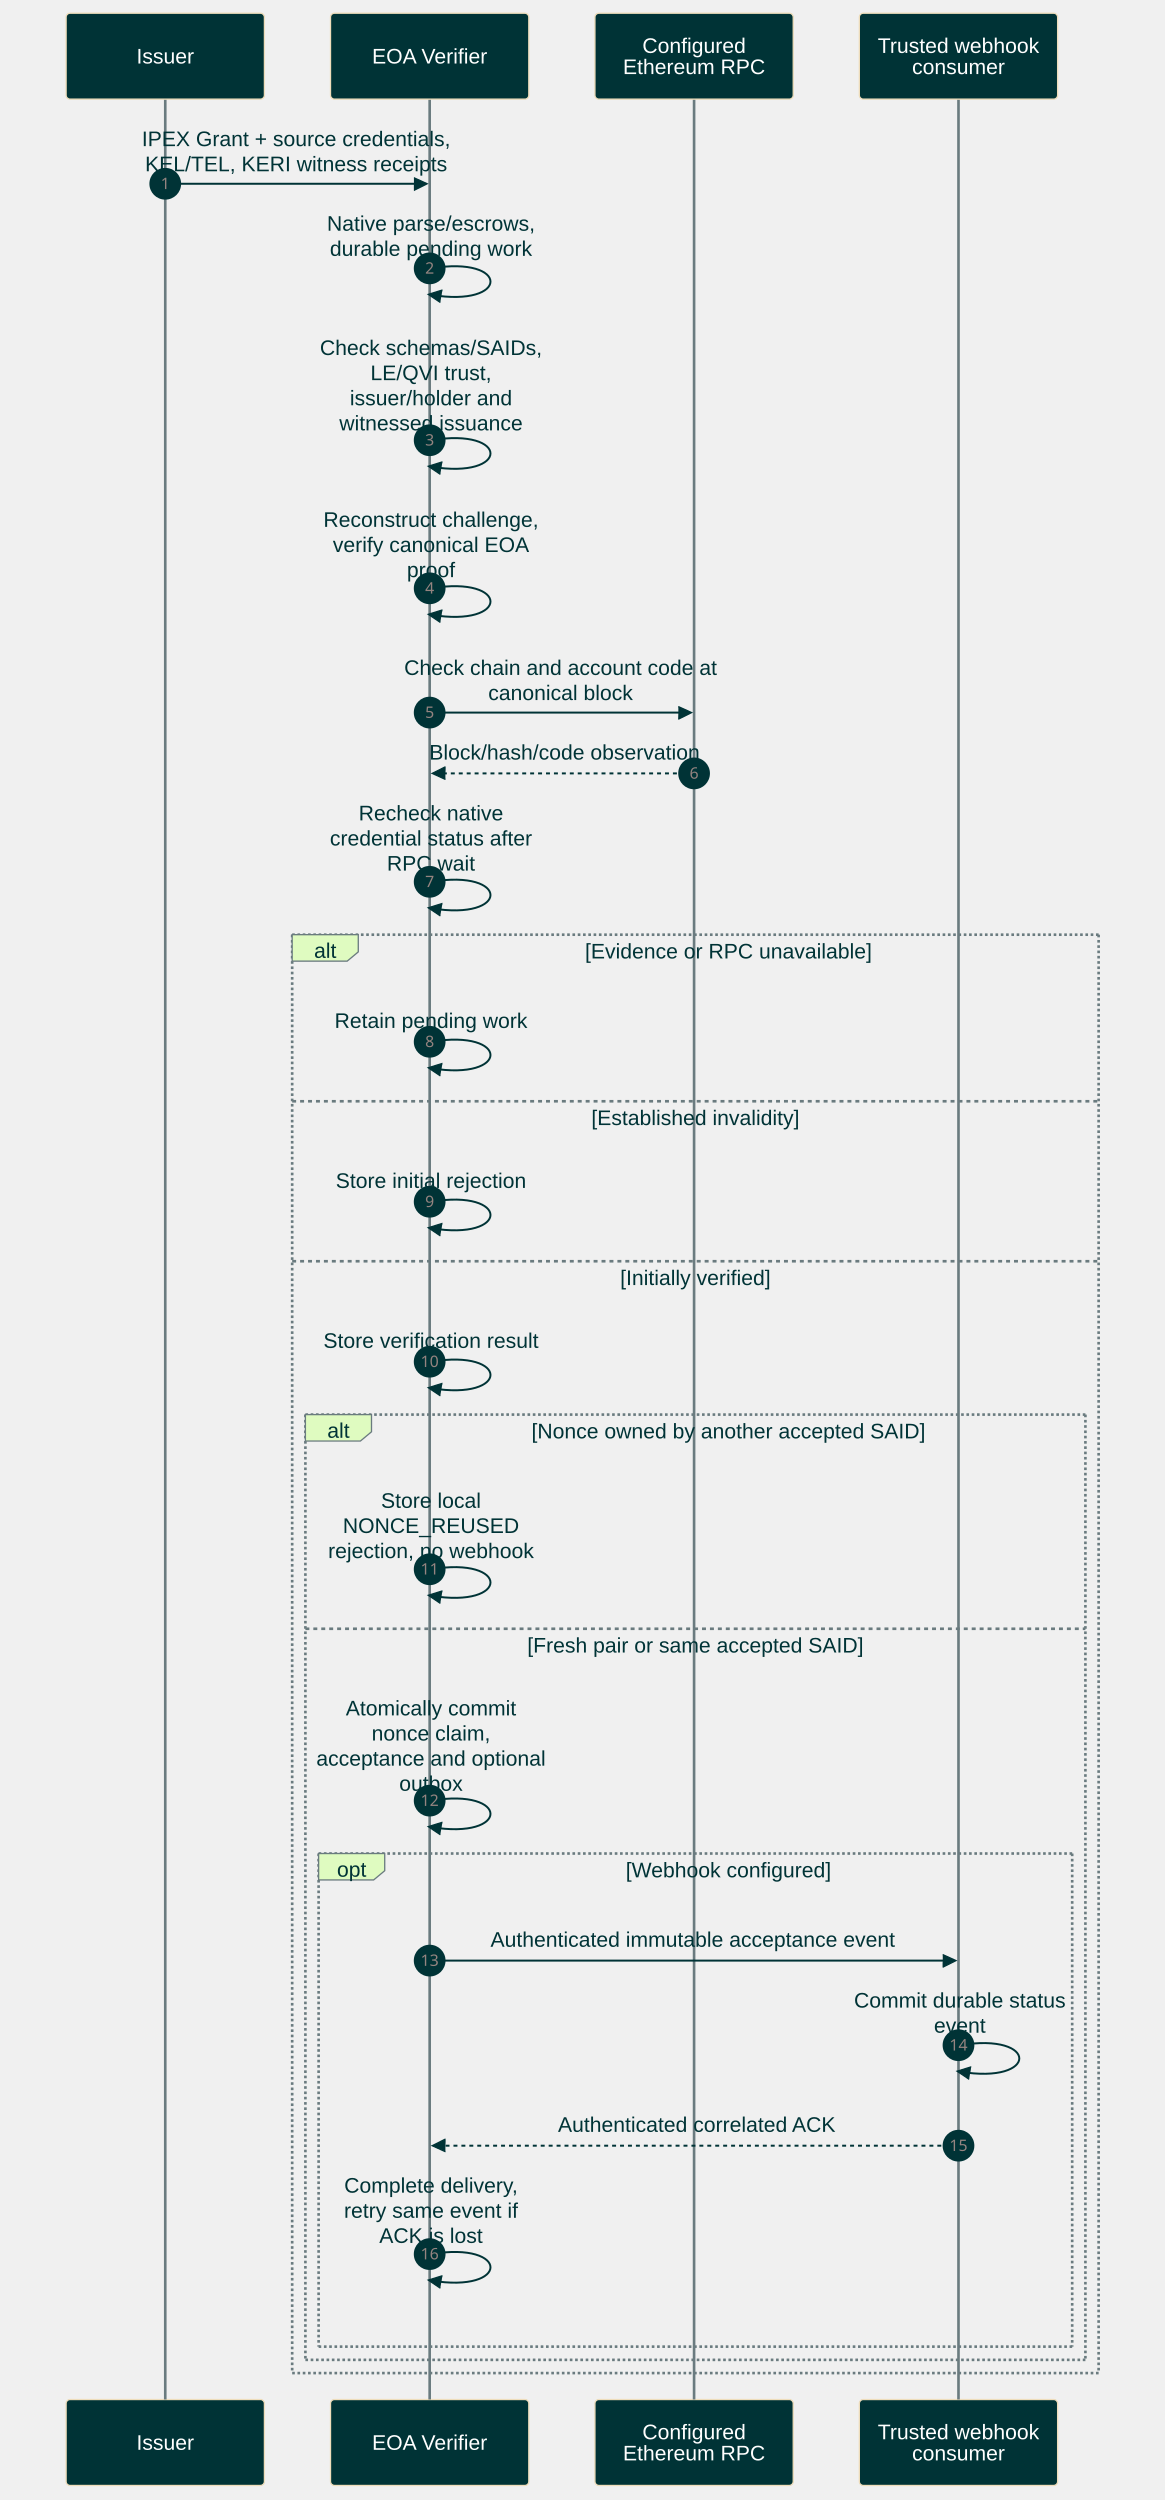
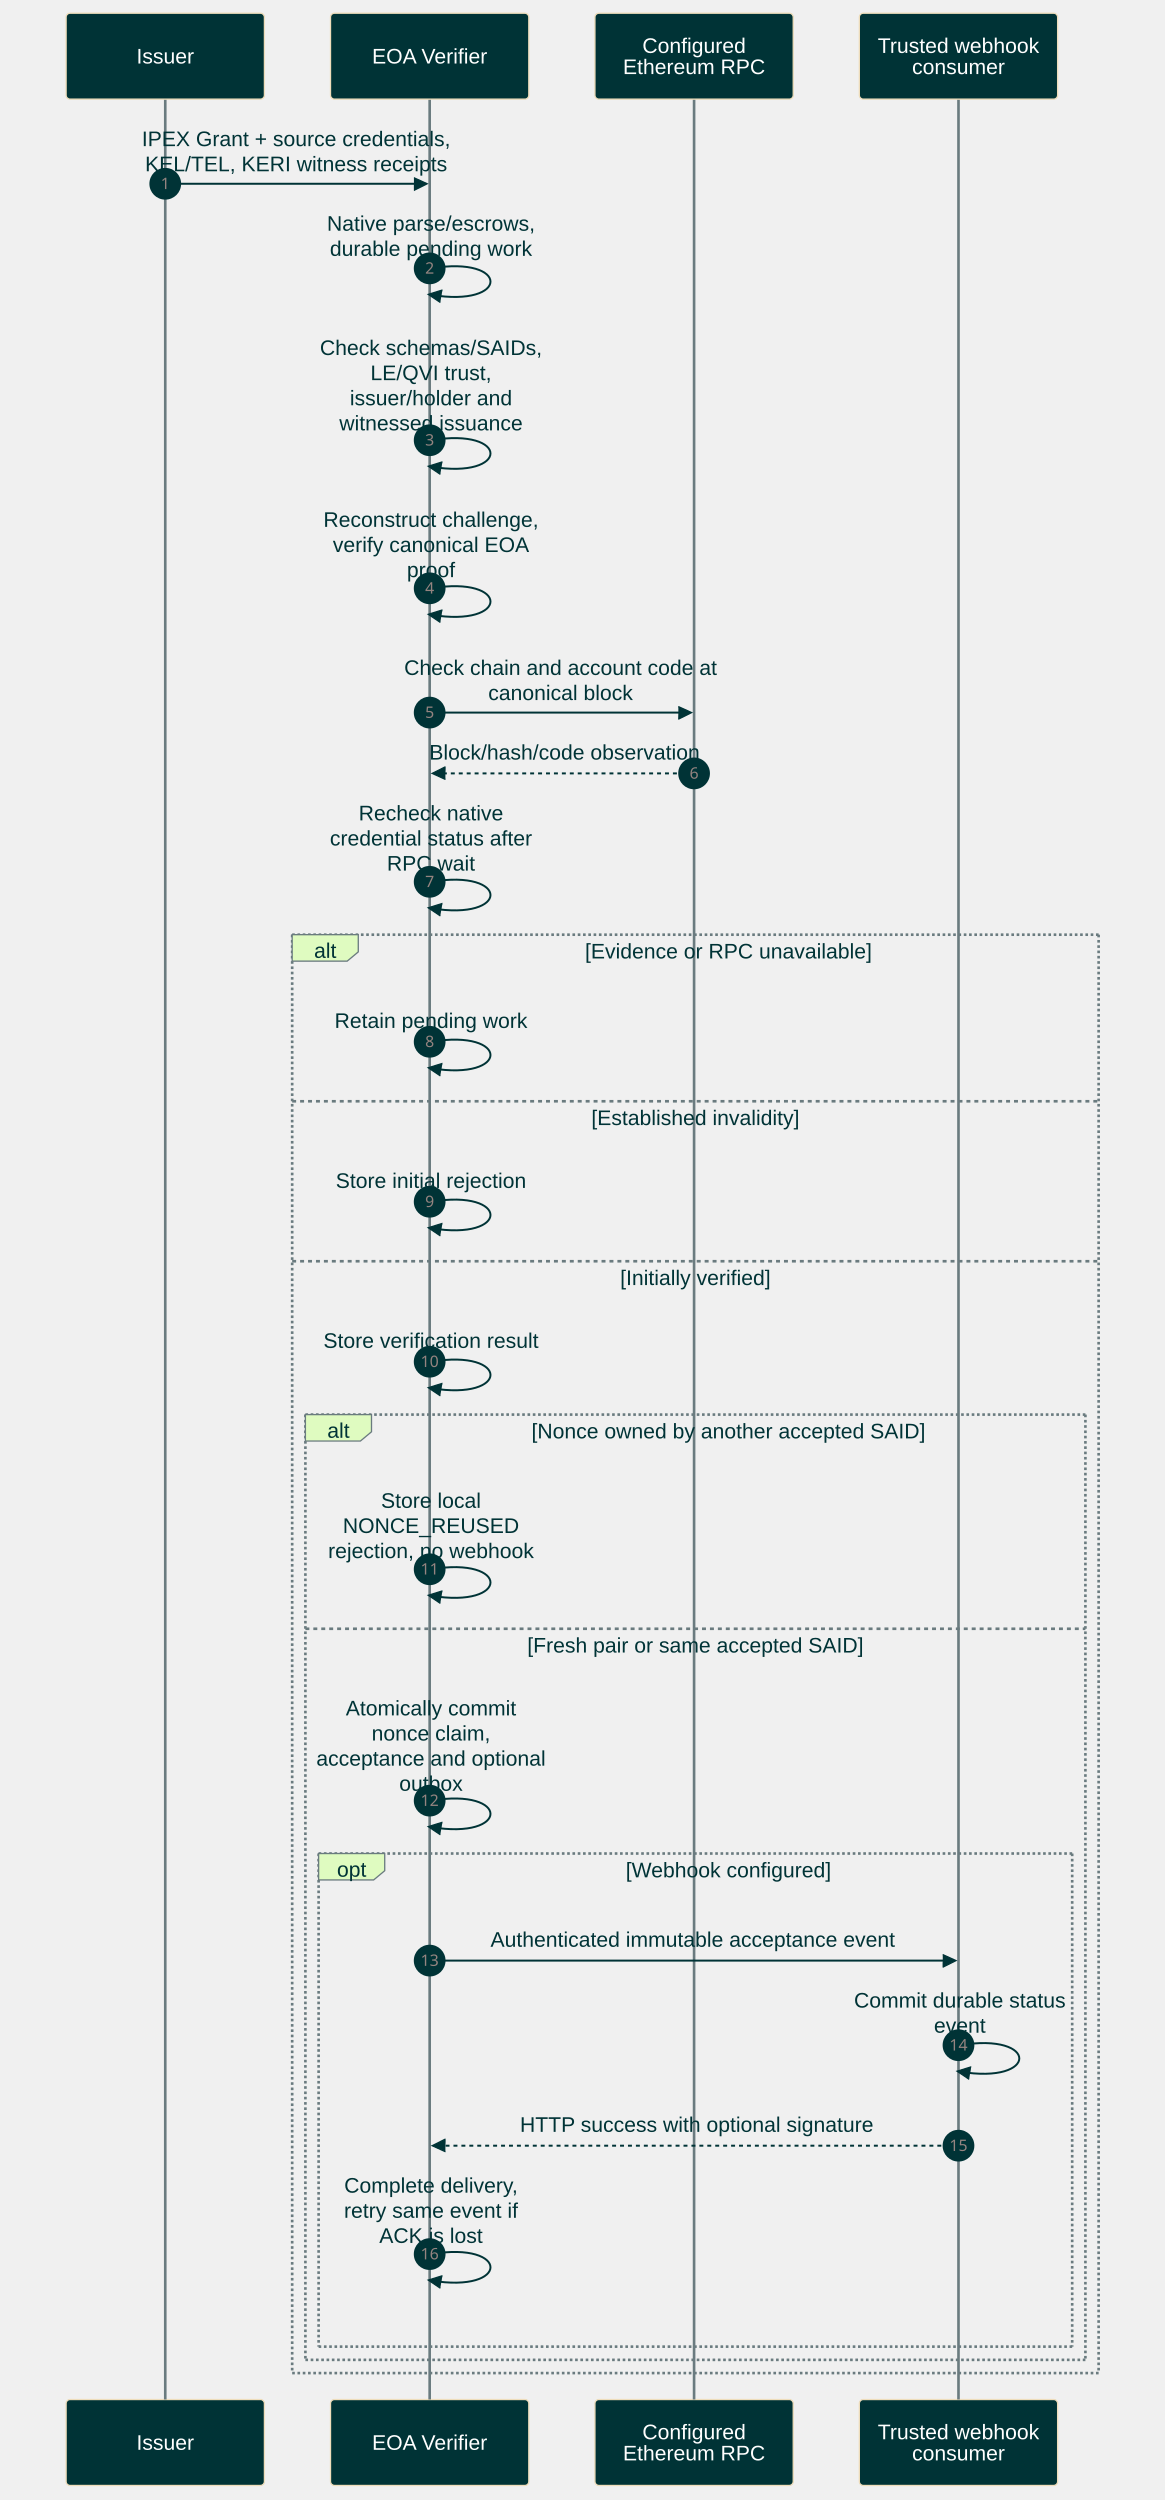
<svg xmlns="http://www.w3.org/2000/svg" id="my-svg" width="100%" style="max-width: 881px; background-color: transparent;" viewBox="-50 -10 881 1891" role="graphics-document document" aria-roledescription="sequence">
  <g>
    <rect x="600" y="1805" fill="#eaeaea" stroke="#666" width="150" height="65" name="C" rx="3" ry="3" class="actor actor-bottom" />
    <text x="675" y="1837.5" dominant-baseline="central" alignment-baseline="central" class="actor actor-box" style="text-anchor: middle; font-size: 16px; font-weight: 400;">
      <tspan x="675" dy="-8">Trusted webhook</tspan>
    </text>
    <text x="675" y="1837.5" dominant-baseline="central" alignment-baseline="central" class="actor actor-box" style="text-anchor: middle; font-size: 16px; font-weight: 400;">
      <tspan x="675" dy="8">consumer</tspan>
    </text>
  </g>
  <g>
    <rect x="400" y="1805" fill="#eaeaea" stroke="#666" width="150" height="65" name="R" rx="3" ry="3" class="actor actor-bottom" />
    <text x="475" y="1837.5" dominant-baseline="central" alignment-baseline="central" class="actor actor-box" style="text-anchor: middle; font-size: 16px; font-weight: 400;">
      <tspan x="475" dy="-8">Configured</tspan>
    </text>
    <text x="475" y="1837.5" dominant-baseline="central" alignment-baseline="central" class="actor actor-box" style="text-anchor: middle; font-size: 16px; font-weight: 400;">
      <tspan x="475" dy="8">Ethereum RPC</tspan>
    </text>
  </g>
  <g>
    <rect x="200" y="1805" fill="#eaeaea" stroke="#666" width="150" height="65" name="V" rx="3" ry="3" class="actor actor-bottom" />
    <text x="275" y="1837.5" dominant-baseline="central" alignment-baseline="central" class="actor actor-box" style="text-anchor: middle; font-size: 16px; font-weight: 400;">
      <tspan x="275" dy="0">EOA Verifier</tspan>
    </text>
  </g>
  <g>
    <rect x="0" y="1805" fill="#eaeaea" stroke="#666" width="150" height="65" name="I" rx="3" ry="3" class="actor actor-bottom" />
    <text x="75" y="1837.5" dominant-baseline="central" alignment-baseline="central" class="actor actor-box" style="text-anchor: middle; font-size: 16px; font-weight: 400;">
      <tspan x="75" dy="0">Issuer</tspan>
    </text>
  </g>
  <g>
    <line id="actor3" x1="675" y1="65" x2="675" y2="1805" class="actor-line 200" stroke-width="0.5px" stroke="#999" name="C" data-et="life-line" data-id="C" />
    <g id="root-3" data-et="participant" data-type="participant" data-id="C">
      <rect x="600" y="0" fill="#eaeaea" stroke="#666" width="150" height="65" name="C" rx="3" ry="3" class="actor actor-top" />
      <text x="675" y="32.5" dominant-baseline="central" alignment-baseline="central" class="actor actor-box" style="text-anchor: middle; font-size: 16px; font-weight: 400;">
        <tspan x="675" dy="-8">Trusted webhook</tspan>
      </text>
      <text x="675" y="32.5" dominant-baseline="central" alignment-baseline="central" class="actor actor-box" style="text-anchor: middle; font-size: 16px; font-weight: 400;">
        <tspan x="675" dy="8">consumer</tspan>
      </text>
    </g>
  </g>
  <g>
    <line id="actor2" x1="475" y1="65" x2="475" y2="1805" class="actor-line 200" stroke-width="0.5px" stroke="#999" name="R" data-et="life-line" data-id="R" />
    <g id="root-2" data-et="participant" data-type="participant" data-id="R">
      <rect x="400" y="0" fill="#eaeaea" stroke="#666" width="150" height="65" name="R" rx="3" ry="3" class="actor actor-top" />
      <text x="475" y="32.5" dominant-baseline="central" alignment-baseline="central" class="actor actor-box" style="text-anchor: middle; font-size: 16px; font-weight: 400;">
        <tspan x="475" dy="-8">Configured</tspan>
      </text>
      <text x="475" y="32.5" dominant-baseline="central" alignment-baseline="central" class="actor actor-box" style="text-anchor: middle; font-size: 16px; font-weight: 400;">
        <tspan x="475" dy="8">Ethereum RPC</tspan>
      </text>
    </g>
  </g>
  <g>
    <line id="actor1" x1="275" y1="65" x2="275" y2="1805" class="actor-line 200" stroke-width="0.5px" stroke="#999" name="V" data-et="life-line" data-id="V" />
    <g id="root-1" data-et="participant" data-type="participant" data-id="V">
      <rect x="200" y="0" fill="#eaeaea" stroke="#666" width="150" height="65" name="V" rx="3" ry="3" class="actor actor-top" />
      <text x="275" y="32.5" dominant-baseline="central" alignment-baseline="central" class="actor actor-box" style="text-anchor: middle; font-size: 16px; font-weight: 400;">
        <tspan x="275" dy="0">EOA Verifier</tspan>
      </text>
    </g>
  </g>
  <g>
    <line id="actor0" x1="75" y1="65" x2="75" y2="1805" class="actor-line 200" stroke-width="0.5px" stroke="#999" name="I" data-et="life-line" data-id="I" />
    <g id="root-0" data-et="participant" data-type="participant" data-id="I">
      <rect x="0" y="0" fill="#eaeaea" stroke="#666" width="150" height="65" name="I" rx="3" ry="3" class="actor actor-top" />
      <text x="75" y="32.5" dominant-baseline="central" alignment-baseline="central" class="actor actor-box" style="text-anchor: middle; font-size: 16px; font-weight: 400;">
        <tspan x="75" dy="0">Issuer</tspan>
      </text>
    </g>
  </g>
  <style>#my-svg{font-family:"trebuchet ms",verdana,arial,sans-serif;font-size:16px;fill:#333;}@keyframes edge-animation-frame{from{stroke-dashoffset:0;}}@keyframes dash{to{stroke-dashoffset:0;}}#my-svg .edge-animation-slow{stroke-dasharray:9,5!important;stroke-dashoffset:900;animation:dash 50s linear infinite;stroke-linecap:round;}#my-svg .edge-animation-fast{stroke-dasharray:9,5!important;stroke-dashoffset:900;animation:dash 20s linear infinite;stroke-linecap:round;}#my-svg .error-icon{fill:hsl(220.588, 100%, 98.333%);}#my-svg .error-text{fill:rgb(8.5, 5.75, 0);stroke:rgb(8.5, 5.75, 0);}#my-svg .edge-thickness-normal{stroke-width:1px;}#my-svg .edge-thickness-thick{stroke-width:3.5px;}#my-svg .edge-pattern-solid{stroke-dasharray:0;}#my-svg .edge-thickness-invisible{stroke-width:0;fill:none;}#my-svg .edge-pattern-dashed{stroke-dasharray:3;}#my-svg .edge-pattern-dotted{stroke-dasharray:2;}#my-svg .marker{fill:#6A7B7F;stroke:#6A7B7F;}#my-svg .marker.cross{stroke:#6A7B7F;}#my-svg svg{font-family:"trebuchet ms",verdana,arial,sans-serif;font-size:16px;}#my-svg p{margin:0;}#my-svg .actor{stroke:hsl(40.588, 60%, 83.333%);fill:#003336;stroke-width:1;}#my-svg rect.actor.outer-path[data-look="neo"]{filter:drop-shadow( 1px 2px 2px rgba(185,185,185,1));}#my-svg rect.note[data-look="neo"]{stroke:hsl(294, 0%, 78.235%);fill:#E5DCE6;filter:drop-shadow( 1px 2px 2px rgba(185,185,185,1));}#my-svg text.actor&gt;tspan{fill:#FFFFFF;stroke:none;}#my-svg .actor-line{stroke:#6A7B7F;}#my-svg .innerArc{stroke-width:1.5;stroke-dasharray:none;}#my-svg .messageLine0{stroke-width:1.5;stroke-dasharray:none;stroke:#003336;}#my-svg .messageLine1{stroke-width:1.5;stroke-dasharray:2,2;stroke:#003336;}#my-svg [id$="-arrowhead"] path{fill:#003336;stroke:#003336;}#my-svg .sequenceNumber{fill:#958480;}#my-svg [id$="-sequencenumber"]{fill:#003336;}#my-svg [id$="-crosshead"] path{fill:#003336;stroke:#003336;}#my-svg .messageText{fill:#003336;stroke:none;}#my-svg .labelBox{stroke:#6A7B7F;fill:#DFFBC0;filter:none;}#my-svg .labelText,#my-svg .labelText&gt;tspan{fill:#003336;stroke:none;}#my-svg .loopText,#my-svg .loopText&gt;tspan{fill:#003336;stroke:none;}#my-svg .sectionTitle,#my-svg .sectionTitle&gt;tspan{fill:#003336;stroke:none;}#my-svg .loopLine{stroke-width:2px;stroke-dasharray:2,2;stroke:#6A7B7F;fill:#6A7B7F;}#my-svg .note{stroke:hsl(294, 0%, 78.235%);fill:#E5DCE6;}#my-svg .noteText,#my-svg .noteText&gt;tspan{fill:#003336;stroke:none;font-weight:normal;}#my-svg .activation0{fill:hsl(-79.412, 100%, 93.333%);stroke:hsl(-79.412, 100%, 83.333%);}#my-svg .activation1{fill:hsl(-79.412, 100%, 93.333%);stroke:hsl(-79.412, 100%, 83.333%);}#my-svg .activation2{fill:hsl(-79.412, 100%, 93.333%);stroke:hsl(-79.412, 100%, 83.333%);}#my-svg .actorPopupMenu{position:absolute;}#my-svg .actorPopupMenuPanel{position:absolute;fill:#003336;box-shadow:0px 8px 16px 0px rgba(0,0,0,0.2);filter:drop-shadow(3px 5px 2px rgb(0 0 0 / 0.4));}#my-svg .actor-man circle,#my-svg line{fill:#003336;stroke-width:2px;}#my-svg g rect.rect{filter:drop-shadow( 1px 2px 2px rgba(185,185,185,1));stroke:hsl(40.588, 60%, 83.333%);}#my-svg .node .neo-node{stroke:hsl(40.588, 60%, 83.333%);}#my-svg [data-look="neo"].node rect,#my-svg [data-look="neo"].cluster rect,#my-svg [data-look="neo"].node polygon{stroke:url(#my-svg-gradient);filter:drop-shadow( 1px 2px 2px rgba(185,185,185,1));}#my-svg [data-look="neo"].swimlane.cluster rect{filter:none;}#my-svg [data-look="neo"].node path{stroke:url(#my-svg-gradient);stroke-width:1px;}#my-svg [data-look="neo"].node .outer-path{filter:drop-shadow( 1px 2px 2px rgba(185,185,185,1));}#my-svg [data-look="neo"].node .neo-line path{stroke:hsl(40.588, 60%, 83.333%);filter:none;}#my-svg [data-look="neo"].node circle{stroke:url(#my-svg-gradient);filter:drop-shadow( 1px 2px 2px rgba(185,185,185,1));}#my-svg [data-look="neo"].node circle .state-start{fill:#000000;}#my-svg [data-look="neo"].icon-shape .icon{fill:url(#my-svg-gradient);filter:drop-shadow( 1px 2px 2px rgba(185,185,185,1));}#my-svg [data-look="neo"].icon-shape .icon-neo path{stroke:url(#my-svg-gradient);filter:drop-shadow( 1px 2px 2px rgba(185,185,185,1));}#my-svg :root{--mermaid-font-family:"trebuchet ms",verdana,arial,sans-serif;}</style>
  <g />
  <defs>
    <symbol id="my-svg-computer" width="24" height="24">
      <path transform="scale(.5)" d="M2 2v13h20v-13h-20zm18 11h-16v-9h16v9zm-10.228 6l.466-1h3.524l.467 1h-4.457zm14.228 3h-24l2-6h2.104l-1.33 4h18.45l-1.297-4h2.073l2 6zm-5-10h-14v-7h14v7z" />
    </symbol>
  </defs>
  <defs>
    <symbol id="my-svg-database" fill-rule="evenodd" clip-rule="evenodd">
      <path transform="scale(.5)" d="M12.258.001l.256.004.255.005.253.008.251.01.249.012.247.015.246.016.242.019.241.02.239.023.236.024.233.027.231.028.229.031.225.032.223.034.22.036.217.038.214.04.211.041.208.043.205.045.201.046.198.048.194.05.191.051.187.053.183.054.18.056.175.057.172.059.168.06.163.061.16.063.155.064.15.066.074.033.073.033.071.034.07.034.069.035.068.035.067.035.066.035.064.036.064.036.062.036.06.036.06.037.058.037.058.037.055.038.055.038.053.038.052.038.051.039.05.039.048.039.047.039.045.04.044.04.043.04.041.04.04.041.039.041.037.041.036.041.034.041.033.042.032.042.03.042.029.042.027.042.026.043.024.043.023.043.021.043.02.043.018.044.017.043.015.044.013.044.012.044.011.045.009.044.007.045.006.045.004.045.002.045.001.045v17l-.001.045-.002.045-.004.045-.006.045-.007.045-.009.044-.011.045-.012.044-.013.044-.015.044-.017.043-.018.044-.02.043-.021.043-.023.043-.024.043-.026.043-.027.042-.029.042-.03.042-.032.042-.033.042-.034.041-.036.041-.037.041-.039.041-.04.041-.041.04-.043.04-.044.04-.045.04-.047.039-.048.039-.05.039-.051.039-.052.038-.053.038-.055.038-.055.038-.058.037-.058.037-.06.037-.06.036-.062.036-.064.036-.064.036-.066.035-.067.035-.068.035-.069.035-.07.034-.071.034-.073.033-.074.033-.15.066-.155.064-.16.063-.163.061-.168.06-.172.059-.175.057-.18.056-.183.054-.187.053-.191.051-.194.05-.198.048-.201.046-.205.045-.208.043-.211.041-.214.04-.217.038-.22.036-.223.034-.225.032-.229.031-.231.028-.233.027-.236.024-.239.023-.241.02-.242.019-.246.016-.247.015-.249.012-.251.01-.253.008-.255.005-.256.004-.258.001-.258-.001-.256-.004-.255-.005-.253-.008-.251-.01-.249-.012-.247-.015-.245-.016-.243-.019-.241-.02-.238-.023-.236-.024-.234-.027-.231-.028-.228-.031-.226-.032-.223-.034-.22-.036-.217-.038-.214-.04-.211-.041-.208-.043-.204-.045-.201-.046-.198-.048-.195-.05-.19-.051-.187-.053-.184-.054-.179-.056-.176-.057-.172-.059-.167-.06-.164-.061-.159-.063-.155-.064-.151-.066-.074-.033-.072-.033-.072-.034-.07-.034-.069-.035-.068-.035-.067-.035-.066-.035-.064-.036-.063-.036-.062-.036-.061-.036-.06-.037-.058-.037-.057-.037-.056-.038-.055-.038-.053-.038-.052-.038-.051-.039-.049-.039-.049-.039-.046-.039-.046-.04-.044-.04-.043-.04-.041-.04-.04-.041-.039-.041-.037-.041-.036-.041-.034-.041-.033-.042-.032-.042-.03-.042-.029-.042-.027-.042-.026-.043-.024-.043-.023-.043-.021-.043-.02-.043-.018-.044-.017-.043-.015-.044-.013-.044-.012-.044-.011-.045-.009-.044-.007-.045-.006-.045-.004-.045-.002-.045-.001-.045v-17l.001-.045.002-.045.004-.045.006-.045.007-.045.009-.044.011-.045.012-.044.013-.044.015-.044.017-.043.018-.044.02-.043.021-.043.023-.043.024-.043.026-.043.027-.042.029-.042.03-.042.032-.042.033-.042.034-.041.036-.041.037-.041.039-.041.04-.041.041-.04.043-.04.044-.04.046-.04.046-.039.049-.039.049-.039.051-.039.052-.038.053-.038.055-.038.056-.038.057-.037.058-.037.06-.037.061-.036.062-.036.063-.036.064-.036.066-.035.067-.035.068-.035.069-.035.07-.034.072-.034.072-.033.074-.033.151-.066.155-.064.159-.063.164-.061.167-.06.172-.059.176-.057.179-.056.184-.054.187-.053.19-.051.195-.05.198-.048.201-.046.204-.045.208-.043.211-.041.214-.04.217-.038.22-.036.223-.034.226-.032.228-.031.231-.028.234-.027.236-.024.238-.023.241-.02.243-.019.245-.016.247-.015.249-.012.251-.01.253-.008.255-.005.256-.004.258-.001.258.001zm-9.258 20.499v.01l.001.021.003.021.004.022.005.021.006.022.007.022.009.023.01.022.011.023.012.023.013.023.015.023.016.024.017.023.018.024.019.024.021.024.022.025.023.024.024.025.052.049.056.05.061.051.066.051.07.051.075.051.079.052.084.052.088.052.092.052.097.052.102.051.105.052.11.052.114.051.119.051.123.051.127.05.131.05.135.05.139.048.144.049.147.047.152.047.155.047.16.045.163.045.167.043.171.043.176.041.178.041.183.039.187.039.19.037.194.035.197.035.202.033.204.031.209.03.212.029.216.027.219.025.222.024.226.021.23.02.233.018.236.016.24.015.243.012.246.01.249.008.253.005.256.004.259.001.26-.001.257-.004.254-.005.25-.008.247-.011.244-.012.241-.014.237-.016.233-.018.231-.021.226-.021.224-.024.22-.026.216-.027.212-.028.21-.031.205-.031.202-.034.198-.034.194-.036.191-.037.187-.039.183-.04.179-.04.175-.042.172-.043.168-.044.163-.045.16-.046.155-.046.152-.047.148-.048.143-.049.139-.049.136-.05.131-.05.126-.05.123-.051.118-.052.114-.051.11-.052.106-.052.101-.052.096-.052.092-.052.088-.053.083-.051.079-.052.074-.052.07-.051.065-.051.06-.051.056-.05.051-.05.023-.024.023-.025.021-.024.02-.024.019-.024.018-.024.017-.024.015-.023.014-.024.013-.023.012-.023.01-.023.01-.022.008-.022.006-.022.006-.022.004-.022.004-.021.001-.021.001-.021v-4.127l-.077.055-.08.053-.083.054-.085.053-.087.052-.09.052-.093.051-.095.05-.097.05-.1.049-.102.049-.105.048-.106.047-.109.047-.111.046-.114.045-.115.045-.118.044-.12.043-.122.042-.124.042-.126.041-.128.04-.13.04-.132.038-.134.038-.135.037-.138.037-.139.035-.142.035-.143.034-.144.033-.147.032-.148.031-.15.03-.151.03-.153.029-.154.027-.156.027-.158.026-.159.025-.161.024-.162.023-.163.022-.165.021-.166.02-.167.019-.169.018-.169.017-.171.016-.173.015-.173.014-.175.013-.175.012-.177.011-.178.01-.179.008-.179.008-.181.006-.182.005-.182.004-.184.003-.184.002h-.37l-.184-.002-.184-.003-.182-.004-.182-.005-.181-.006-.179-.008-.179-.008-.178-.01-.176-.011-.176-.012-.175-.013-.173-.014-.172-.015-.171-.016-.17-.017-.169-.018-.167-.019-.166-.02-.165-.021-.163-.022-.162-.023-.161-.024-.159-.025-.157-.026-.156-.027-.155-.027-.153-.029-.151-.03-.15-.03-.148-.031-.146-.032-.145-.033-.143-.034-.141-.035-.14-.035-.137-.037-.136-.037-.134-.038-.132-.038-.13-.04-.128-.04-.126-.041-.124-.042-.122-.042-.12-.044-.117-.043-.116-.045-.113-.045-.112-.046-.109-.047-.106-.047-.105-.048-.102-.049-.1-.049-.097-.05-.095-.05-.093-.052-.09-.051-.087-.052-.085-.053-.083-.054-.08-.054-.077-.054v4.127zm0-5.654v.011l.001.021.003.021.004.021.005.022.006.022.007.022.009.022.01.022.011.023.012.023.013.023.015.024.016.023.017.024.018.024.019.024.021.024.022.024.023.025.024.024.052.05.056.05.061.05.066.051.07.051.075.052.079.051.084.052.088.052.092.052.097.052.102.052.105.052.11.051.114.051.119.052.123.05.127.051.131.05.135.049.139.049.144.048.147.048.152.047.155.046.16.045.163.045.167.044.171.042.176.042.178.04.183.04.187.038.19.037.194.036.197.034.202.033.204.032.209.03.212.028.216.027.219.025.222.024.226.022.23.02.233.018.236.016.24.014.243.012.246.01.249.008.253.006.256.003.259.001.26-.001.257-.003.254-.006.25-.008.247-.01.244-.012.241-.015.237-.016.233-.018.231-.02.226-.022.224-.024.22-.025.216-.027.212-.029.21-.03.205-.032.202-.033.198-.035.194-.036.191-.037.187-.039.183-.039.179-.041.175-.042.172-.043.168-.044.163-.045.16-.045.155-.047.152-.047.148-.048.143-.048.139-.05.136-.049.131-.05.126-.051.123-.051.118-.051.114-.052.11-.052.106-.052.101-.052.096-.052.092-.052.088-.052.083-.052.079-.052.074-.051.07-.052.065-.051.06-.05.056-.051.051-.049.023-.025.023-.024.021-.025.02-.024.019-.024.018-.024.017-.024.015-.023.014-.023.013-.024.012-.022.01-.023.01-.023.008-.022.006-.022.006-.022.004-.021.004-.022.001-.021.001-.021v-4.139l-.077.054-.08.054-.083.054-.085.052-.087.053-.09.051-.093.051-.095.051-.097.05-.1.049-.102.049-.105.048-.106.047-.109.047-.111.046-.114.045-.115.044-.118.044-.12.044-.122.042-.124.042-.126.041-.128.04-.13.039-.132.039-.134.038-.135.037-.138.036-.139.036-.142.035-.143.033-.144.033-.147.033-.148.031-.15.03-.151.03-.153.028-.154.028-.156.027-.158.026-.159.025-.161.024-.162.023-.163.022-.165.021-.166.02-.167.019-.169.018-.169.017-.171.016-.173.015-.173.014-.175.013-.175.012-.177.011-.178.009-.179.009-.179.007-.181.007-.182.005-.182.004-.184.003-.184.002h-.37l-.184-.002-.184-.003-.182-.004-.182-.005-.181-.007-.179-.007-.179-.009-.178-.009-.176-.011-.176-.012-.175-.013-.173-.014-.172-.015-.171-.016-.17-.017-.169-.018-.167-.019-.166-.02-.165-.021-.163-.022-.162-.023-.161-.024-.159-.025-.157-.026-.156-.027-.155-.028-.153-.028-.151-.03-.15-.03-.148-.031-.146-.033-.145-.033-.143-.033-.141-.035-.14-.036-.137-.036-.136-.037-.134-.038-.132-.039-.13-.039-.128-.04-.126-.041-.124-.042-.122-.043-.12-.043-.117-.044-.116-.044-.113-.046-.112-.046-.109-.046-.106-.047-.105-.048-.102-.049-.1-.049-.097-.05-.095-.051-.093-.051-.09-.051-.087-.053-.085-.052-.083-.054-.08-.054-.077-.054v4.139zm0-5.666v.011l.001.02.003.022.004.021.005.022.006.021.007.022.009.023.01.022.011.023.012.023.013.023.015.023.016.024.017.024.018.023.019.024.021.025.022.024.023.024.024.025.052.05.056.05.061.05.066.051.07.051.075.052.079.051.084.052.088.052.092.052.097.052.102.052.105.051.11.052.114.051.119.051.123.051.127.05.131.05.135.05.139.049.144.048.147.048.152.047.155.046.16.045.163.045.167.043.171.043.176.042.178.04.183.04.187.038.19.037.194.036.197.034.202.033.204.032.209.03.212.028.216.027.219.025.222.024.226.021.23.02.233.018.236.017.24.014.243.012.246.01.249.008.253.006.256.003.259.001.26-.001.257-.003.254-.006.25-.008.247-.01.244-.013.241-.014.237-.016.233-.018.231-.02.226-.022.224-.024.22-.025.216-.027.212-.029.21-.03.205-.032.202-.033.198-.035.194-.036.191-.037.187-.039.183-.039.179-.041.175-.042.172-.043.168-.044.163-.045.16-.045.155-.047.152-.047.148-.048.143-.049.139-.049.136-.049.131-.051.126-.05.123-.051.118-.052.114-.051.11-.052.106-.052.101-.052.096-.052.092-.052.088-.052.083-.052.079-.052.074-.052.07-.051.065-.051.06-.051.056-.05.051-.049.023-.025.023-.025.021-.024.02-.024.019-.024.018-.024.017-.024.015-.023.014-.024.013-.023.012-.023.01-.022.01-.023.008-.022.006-.022.006-.022.004-.022.004-.021.001-.021.001-.021v-4.153l-.077.054-.08.054-.083.053-.085.053-.087.053-.09.051-.093.051-.095.051-.097.05-.1.049-.102.048-.105.048-.106.048-.109.046-.111.046-.114.046-.115.044-.118.044-.12.043-.122.043-.124.042-.126.041-.128.04-.13.039-.132.039-.134.038-.135.037-.138.036-.139.036-.142.034-.143.034-.144.033-.147.032-.148.032-.15.03-.151.03-.153.028-.154.028-.156.027-.158.026-.159.024-.161.024-.162.023-.163.023-.165.021-.166.02-.167.019-.169.018-.169.017-.171.016-.173.015-.173.014-.175.013-.175.012-.177.01-.178.01-.179.009-.179.007-.181.006-.182.006-.182.004-.184.003-.184.001-.185.001-.185-.001-.184-.001-.184-.003-.182-.004-.182-.006-.181-.006-.179-.007-.179-.009-.178-.01-.176-.01-.176-.012-.175-.013-.173-.014-.172-.015-.171-.016-.17-.017-.169-.018-.167-.019-.166-.02-.165-.021-.163-.023-.162-.023-.161-.024-.159-.024-.157-.026-.156-.027-.155-.028-.153-.028-.151-.03-.15-.03-.148-.032-.146-.032-.145-.033-.143-.034-.141-.034-.14-.036-.137-.036-.136-.037-.134-.038-.132-.039-.13-.039-.128-.041-.126-.041-.124-.041-.122-.043-.12-.043-.117-.044-.116-.044-.113-.046-.112-.046-.109-.046-.106-.048-.105-.048-.102-.048-.1-.05-.097-.049-.095-.051-.093-.051-.09-.052-.087-.052-.085-.053-.083-.053-.08-.054-.077-.054v4.153zm8.74-8.179l-.257.004-.254.005-.25.008-.247.011-.244.012-.241.014-.237.016-.233.018-.231.021-.226.022-.224.023-.22.026-.216.027-.212.028-.21.031-.205.032-.202.033-.198.034-.194.036-.191.038-.187.038-.183.04-.179.041-.175.042-.172.043-.168.043-.163.045-.16.046-.155.046-.152.048-.148.048-.143.048-.139.049-.136.05-.131.05-.126.051-.123.051-.118.051-.114.052-.11.052-.106.052-.101.052-.096.052-.092.052-.088.052-.083.052-.079.052-.074.051-.07.052-.065.051-.06.05-.056.05-.051.05-.023.025-.023.024-.021.024-.02.025-.019.024-.018.024-.017.023-.015.024-.014.023-.013.023-.012.023-.01.023-.01.022-.008.022-.006.023-.006.021-.004.022-.004.021-.001.021-.001.021.001.021.001.021.004.021.004.022.006.021.006.023.008.022.01.022.01.023.012.023.013.023.014.023.015.024.017.023.018.024.019.024.02.025.021.024.023.024.023.025.051.05.056.05.06.05.065.051.07.052.074.051.079.052.083.052.088.052.092.052.096.052.101.052.106.052.11.052.114.052.118.051.123.051.126.051.131.05.136.05.139.049.143.048.148.048.152.048.155.046.16.046.163.045.168.043.172.043.175.042.179.041.183.04.187.038.191.038.194.036.198.034.202.033.205.032.21.031.212.028.216.027.22.026.224.023.226.022.231.021.233.018.237.016.241.014.244.012.247.011.25.008.254.005.257.004.26.001.26-.001.257-.004.254-.005.25-.008.247-.011.244-.012.241-.014.237-.016.233-.018.231-.021.226-.022.224-.023.22-.026.216-.027.212-.028.21-.031.205-.032.202-.033.198-.034.194-.036.191-.038.187-.038.183-.04.179-.041.175-.042.172-.043.168-.043.163-.045.16-.046.155-.046.152-.048.148-.048.143-.048.139-.049.136-.05.131-.05.126-.051.123-.051.118-.051.114-.052.11-.052.106-.052.101-.052.096-.052.092-.052.088-.052.083-.052.079-.052.074-.051.07-.052.065-.051.06-.05.056-.05.051-.05.023-.025.023-.024.021-.024.02-.025.019-.024.018-.024.017-.023.015-.024.014-.023.013-.023.012-.023.01-.023.01-.022.008-.022.006-.023.006-.021.004-.022.004-.021.001-.021.001-.021-.001-.021-.001-.021-.004-.021-.004-.022-.006-.021-.006-.023-.008-.022-.01-.022-.01-.023-.012-.023-.013-.023-.014-.023-.015-.024-.017-.023-.018-.024-.019-.024-.02-.025-.021-.024-.023-.024-.023-.025-.051-.05-.056-.05-.06-.05-.065-.051-.07-.052-.074-.051-.079-.052-.083-.052-.088-.052-.092-.052-.096-.052-.101-.052-.106-.052-.11-.052-.114-.052-.118-.051-.123-.051-.126-.051-.131-.05-.136-.05-.139-.049-.143-.048-.148-.048-.152-.048-.155-.046-.16-.046-.163-.045-.168-.043-.172-.043-.175-.042-.179-.041-.183-.04-.187-.038-.191-.038-.194-.036-.198-.034-.202-.033-.205-.032-.21-.031-.212-.028-.216-.027-.22-.026-.224-.023-.226-.022-.231-.021-.233-.018-.237-.016-.241-.014-.244-.012-.247-.011-.25-.008-.254-.005-.257-.004-.26-.001-.26.001z" />
    </symbol>
  </defs>
  <defs>
    <symbol id="my-svg-clock" width="24" height="24">
      <path transform="scale(.5)" d="M12 2c5.514 0 10 4.486 10 10s-4.486 10-10 10-10-4.486-10-10 4.486-10 10-10zm0-2c-6.627 0-12 5.373-12 12s5.373 12 12 12 12-5.373 12-12-5.373-12-12-12zm5.848 12.459c.202.038.202.333.001.372-1.907.361-6.045 1.111-6.547 1.111-.719 0-1.301-.582-1.301-1.301 0-.512.77-5.447 1.125-7.445.034-.192.312-.181.343.014l.985 6.238 5.394 1.011z" />
    </symbol>
  </defs>
  <defs>
    <marker id="my-svg-arrowhead" refX="7.9" refY="5" markerUnits="userSpaceOnUse" markerWidth="12" markerHeight="12" orient="auto-start-reverse">
      <path d="M -1 0 L 10 5 L 0 10 z" />
    </marker>
  </defs>
  <defs>
    <marker id="my-svg-crosshead" markerWidth="15" markerHeight="8" orient="auto" refX="4" refY="4.5">
      <path fill="none" stroke="#000000" stroke-width="1pt" d="M 1,2 L 6,7 M 6,2 L 1,7" style="stroke-dasharray: 0, 0;" />
    </marker>
  </defs>
  <defs>
    <marker id="my-svg-filled-head" refX="15.5" refY="7" markerWidth="20" markerHeight="28" orient="auto">
      <path d="M 18,7 L9,13 L14,7 L9,1 Z" />
    </marker>
  </defs>
  <defs>
    <marker id="my-svg-sequencenumber" refX="15" refY="15" markerWidth="60" markerHeight="40" orient="auto">
      <circle cx="15" cy="15" r="6" />
    </marker>
  </defs>
  <defs>
    <marker id="my-svg-solidTopArrowHead" refX="7.9" refY="7.25" markerUnits="userSpaceOnUse" markerWidth="12" markerHeight="12" orient="auto-start-reverse">
      <path d="M 0 0 L 10 8 L 0 8 z" />
    </marker>
  </defs>
  <defs>
    <marker id="my-svg-solidBottomArrowHead" refX="7.9" refY="0.75" markerUnits="userSpaceOnUse" markerWidth="12" markerHeight="12" orient="auto-start-reverse">
      <path d="M 0 0 L 10 0 L 0 8 z" />
    </marker>
  </defs>
  <defs>
    <marker id="my-svg-stickTopArrowHead" refX="7.5" refY="7" markerUnits="userSpaceOnUse" markerWidth="12" markerHeight="12" orient="auto-start-reverse">
      <path d="M 0 0 L 7 7" stroke="black" stroke-width="1.5" fill="none" />
    </marker>
  </defs>
  <defs>
    <marker id="my-svg-stickBottomArrowHead" refX="7.5" refY="0" markerUnits="userSpaceOnUse" markerWidth="12" markerHeight="12" orient="auto-start-reverse">
      <path d="M 0 7 L 7 0" stroke="black" stroke-width="1.5" fill="none" />
    </marker>
  </defs>
  <g data-et="control-structure" data-id="i23">
    <line x1="191" y1="1392" x2="761" y2="1392" class="loopLine" />
    <line x1="761" y1="1392" x2="761" y2="1765" class="loopLine" />
    <line x1="191" y1="1765" x2="761" y2="1765" class="loopLine" />
    <line x1="191" y1="1392" x2="191" y2="1765" class="loopLine" />
    <polygon points="191,1392 241,1392 241,1405 232.6,1412 191,1412" class="labelBox" />
    <text x="216" y="1405" text-anchor="middle" dominant-baseline="middle" alignment-baseline="middle" class="labelText" style="font-size: 16px; font-weight: 400;">opt</text>
    <text x="501" y="1410" text-anchor="middle" class="loopText" style="font-size: 16px; font-weight: 400;">
      <tspan x="501">[Webhook configured]</tspan>
    </text>
  </g>
  <g data-et="control-structure" data-id="i24">
    <line x1="181" y1="1060" x2="771" y2="1060" class="loopLine" />
    <line x1="771" y1="1060" x2="771" y2="1775" class="loopLine" />
    <line x1="181" y1="1775" x2="771" y2="1775" class="loopLine" />
    <line x1="181" y1="1060" x2="181" y2="1775" class="loopLine" />
    <line x1="181" y1="1222" x2="771" y2="1222" class="loopLine" style="stroke-dasharray: 3, 3;" />
    <polygon points="181,1060 231,1060 231,1073 222.6,1080 181,1080" class="labelBox" />
    <text x="206" y="1073" text-anchor="middle" dominant-baseline="middle" alignment-baseline="middle" class="labelText" style="font-size: 16px; font-weight: 400;">alt</text>
    <text x="501" y="1078" text-anchor="middle" class="loopText" style="font-size: 16px; font-weight: 400;">
      <tspan x="501">[Nonce owned by another accepted SAID]</tspan>
    </text>
    <text x="476" y="1240" text-anchor="middle" class="sectionTitle" style="font-size: 16px; font-weight: 400;">[Fresh pair or same accepted SAID]</text>
  </g>
  <g data-et="control-structure" data-id="i25">
    <line x1="171" y1="697" x2="781" y2="697" class="loopLine" />
    <line x1="781" y1="697" x2="781" y2="1785" class="loopLine" />
    <line x1="171" y1="1785" x2="781" y2="1785" class="loopLine" />
    <line x1="171" y1="697" x2="171" y2="1785" class="loopLine" />
    <line x1="171" y1="823" x2="781" y2="823" class="loopLine" style="stroke-dasharray: 3, 3;" />
    <line x1="171" y1="944" x2="781" y2="944" class="loopLine" style="stroke-dasharray: 3, 3;" />
    <polygon points="171,697 221,697 221,710 212.6,717 171,717" class="labelBox" />
    <text x="196" y="710" text-anchor="middle" dominant-baseline="middle" alignment-baseline="middle" class="labelText" style="font-size: 16px; font-weight: 400;">alt</text>
    <text x="501" y="715" text-anchor="middle" class="loopText" style="font-size: 16px; font-weight: 400;">
      <tspan x="501">[Evidence or RPC unavailable]</tspan>
    </text>
    <text x="476" y="841" text-anchor="middle" class="sectionTitle" style="font-size: 16px; font-weight: 400;">[Established invalidity]</text>
    <text x="476" y="962" text-anchor="middle" class="sectionTitle" style="font-size: 16px; font-weight: 400;">[Initially verified]</text>
  </g>
  <text x="174" y="80" text-anchor="middle" dominant-baseline="middle" alignment-baseline="middle" class="messageText" dy="1em" style="font-size: 16px; font-weight: 400;">IPEX Grant + source credentials,</text>
  <text x="174" y="99" text-anchor="middle" dominant-baseline="middle" alignment-baseline="middle" class="messageText" dy="1em" style="font-size: 16px; font-weight: 400;">KEL/TEL, KERI witness receipts</text>
  <line x1="82" y1="129" x2="271" y2="129" class="messageLine0" data-et="message" data-id="i1" data-from="I" data-to="V" stroke-width="2" stroke="none" marker-end="url(#my-svg-arrowhead)" style="fill: none;" />
  <line x1="75" y1="129" x2="75" y2="129" stroke-width="0" marker-start="url(#my-svg-sequencenumber)" />
  <text x="75" y="133" font-family="sans-serif" font-size="12px" text-anchor="middle" class="sequenceNumber">1</text>
  <text x="276" y="144" text-anchor="middle" dominant-baseline="middle" alignment-baseline="middle" class="messageText" dy="1em" style="font-size: 16px; font-weight: 400;">Native parse/escrows,</text>
  <text x="276" y="163" text-anchor="middle" dominant-baseline="middle" alignment-baseline="middle" class="messageText" dy="1em" style="font-size: 16px; font-weight: 400;">durable pending work</text>
  <path d="M 276,193 C 336,183 336,223 276,213" class="messageLine0" data-et="message" data-id="i2" data-from="V" data-to="V" stroke-width="2" stroke="none" marker-end="url(#my-svg-arrowhead)" x1="282" style="fill: none;" />
  <line x1="275" y1="193" x2="275" y2="193" stroke-width="0" marker-start="url(#my-svg-sequencenumber)" />
  <text x="275" y="197" font-family="sans-serif" font-size="12px" text-anchor="middle" class="sequenceNumber">2</text>
  <text x="276" y="238" text-anchor="middle" dominant-baseline="middle" alignment-baseline="middle" class="messageText" dy="1em" style="font-size: 16px; font-weight: 400;">Check schemas/SAIDs,</text>
  <text x="276" y="257" text-anchor="middle" dominant-baseline="middle" alignment-baseline="middle" class="messageText" dy="1em" style="font-size: 16px; font-weight: 400;">LE/QVI trust,</text>
  <text x="276" y="276" text-anchor="middle" dominant-baseline="middle" alignment-baseline="middle" class="messageText" dy="1em" style="font-size: 16px; font-weight: 400;">issuer/holder and</text>
  <text x="276" y="295" text-anchor="middle" dominant-baseline="middle" alignment-baseline="middle" class="messageText" dy="1em" style="font-size: 16px; font-weight: 400;">witnessed issuance</text>
  <path d="M 276,323 C 336,313 336,353 276,343" class="messageLine0" data-et="message" data-id="i3" data-from="V" data-to="V" stroke-width="2" stroke="none" marker-end="url(#my-svg-arrowhead)" x1="282" style="fill: none;" />
  <line x1="275" y1="323" x2="275" y2="323" stroke-width="0" marker-start="url(#my-svg-sequencenumber)" />
  <text x="275" y="327" font-family="sans-serif" font-size="12px" text-anchor="middle" class="sequenceNumber">3</text>
  <text x="276" y="368" text-anchor="middle" dominant-baseline="middle" alignment-baseline="middle" class="messageText" dy="1em" style="font-size: 16px; font-weight: 400;">Reconstruct challenge,</text>
  <text x="276" y="387" text-anchor="middle" dominant-baseline="middle" alignment-baseline="middle" class="messageText" dy="1em" style="font-size: 16px; font-weight: 400;">verify canonical EOA</text>
  <text x="276" y="406" text-anchor="middle" dominant-baseline="middle" alignment-baseline="middle" class="messageText" dy="1em" style="font-size: 16px; font-weight: 400;">proof</text>
  <path d="M 276,435 C 336,425 336,465 276,455" class="messageLine0" data-et="message" data-id="i4" data-from="V" data-to="V" stroke-width="2" stroke="none" marker-end="url(#my-svg-arrowhead)" x1="282" style="fill: none;" />
  <line x1="275" y1="435" x2="275" y2="435" stroke-width="0" marker-start="url(#my-svg-sequencenumber)" />
  <text x="275" y="439" font-family="sans-serif" font-size="12px" text-anchor="middle" class="sequenceNumber">4</text>
  <text x="374" y="480" text-anchor="middle" dominant-baseline="middle" alignment-baseline="middle" class="messageText" dy="1em" style="font-size: 16px; font-weight: 400;">Check chain and account code at</text>
  <text x="374" y="499" text-anchor="middle" dominant-baseline="middle" alignment-baseline="middle" class="messageText" dy="1em" style="font-size: 16px; font-weight: 400;">canonical block</text>
  <line x1="282" y1="529" x2="471" y2="529" class="messageLine0" data-et="message" data-id="i5" data-from="V" data-to="R" stroke-width="2" stroke="none" marker-end="url(#my-svg-arrowhead)" style="fill: none;" />
  <line x1="275" y1="529" x2="275" y2="529" stroke-width="0" marker-start="url(#my-svg-sequencenumber)" />
  <text x="275" y="533" font-family="sans-serif" font-size="12px" text-anchor="middle" class="sequenceNumber">5</text>
  <text x="377" y="544" text-anchor="middle" dominant-baseline="middle" alignment-baseline="middle" class="messageText" dy="1em" style="font-size: 16px; font-weight: 400;">Block/hash/code observation</text>
  <line x1="480" y1="575" x2="279" y2="575" class="messageLine1" data-et="message" data-id="i6" data-from="R" data-to="V" stroke-width="2" stroke="none" marker-end="url(#my-svg-arrowhead)" style="stroke-dasharray: 3, 3; fill: none;" />
  <line x1="475" y1="575" x2="475" y2="575" stroke-width="0" marker-start="url(#my-svg-sequencenumber)" />
  <text x="475" y="579" font-family="sans-serif" font-size="12px" text-anchor="middle" class="sequenceNumber">6</text>
  <text x="276" y="590" text-anchor="middle" dominant-baseline="middle" alignment-baseline="middle" class="messageText" dy="1em" style="font-size: 16px; font-weight: 400;">Recheck native</text>
  <text x="276" y="609" text-anchor="middle" dominant-baseline="middle" alignment-baseline="middle" class="messageText" dy="1em" style="font-size: 16px; font-weight: 400;">credential status after</text>
  <text x="276" y="628" text-anchor="middle" dominant-baseline="middle" alignment-baseline="middle" class="messageText" dy="1em" style="font-size: 16px; font-weight: 400;">RPC wait</text>
  <path d="M 276,657 C 336,647 336,687 276,677" class="messageLine0" data-et="message" data-id="i7" data-from="V" data-to="V" stroke-width="2" stroke="none" marker-end="url(#my-svg-arrowhead)" x1="282" style="fill: none;" />
  <line x1="275" y1="657" x2="275" y2="657" stroke-width="0" marker-start="url(#my-svg-sequencenumber)" />
  <text x="275" y="661" font-family="sans-serif" font-size="12px" text-anchor="middle" class="sequenceNumber">7</text>
  <text x="276" y="747" text-anchor="middle" dominant-baseline="middle" alignment-baseline="middle" class="messageText" dy="1em" style="font-size: 16px; font-weight: 400;">Retain pending work</text>
  <path d="M 276,778 C 336,768 336,808 276,798" class="messageLine0" data-et="message" data-id="i9" data-from="V" data-to="V" stroke-width="2" stroke="none" marker-end="url(#my-svg-arrowhead)" x1="282" style="fill: none;" />
  <line x1="275" y1="778" x2="275" y2="778" stroke-width="0" marker-start="url(#my-svg-sequencenumber)" />
  <text x="275" y="782" font-family="sans-serif" font-size="12px" text-anchor="middle" class="sequenceNumber">8</text>
  <text x="276" y="868" text-anchor="middle" dominant-baseline="middle" alignment-baseline="middle" class="messageText" dy="1em" style="font-size: 16px; font-weight: 400;">Store initial rejection</text>
  <path d="M 276,899 C 336,889 336,929 276,919" class="messageLine0" data-et="message" data-id="i11" data-from="V" data-to="V" stroke-width="2" stroke="none" marker-end="url(#my-svg-arrowhead)" x1="282" style="fill: none;" />
  <line x1="275" y1="899" x2="275" y2="899" stroke-width="0" marker-start="url(#my-svg-sequencenumber)" />
  <text x="275" y="903" font-family="sans-serif" font-size="12px" text-anchor="middle" class="sequenceNumber">9</text>
  <text x="276" y="989" text-anchor="middle" dominant-baseline="middle" alignment-baseline="middle" class="messageText" dy="1em" style="font-size: 16px; font-weight: 400;">Store verification result</text>
  <path d="M 276,1020 C 336,1010 336,1050 276,1040" class="messageLine0" data-et="message" data-id="i13" data-from="V" data-to="V" stroke-width="2" stroke="none" marker-end="url(#my-svg-arrowhead)" x1="282" style="fill: none;" />
  <line x1="275" y1="1020" x2="275" y2="1020" stroke-width="0" marker-start="url(#my-svg-sequencenumber)" />
  <text x="275" y="1024" font-family="sans-serif" font-size="12px" text-anchor="middle" class="sequenceNumber">10</text>
  <text x="276" y="1110" text-anchor="middle" dominant-baseline="middle" alignment-baseline="middle" class="messageText" dy="1em" style="font-size: 16px; font-weight: 400;">Store local</text>
  <text x="276" y="1129" text-anchor="middle" dominant-baseline="middle" alignment-baseline="middle" class="messageText" dy="1em" style="font-size: 16px; font-weight: 400;">NONCE_REUSED</text>
  <text x="276" y="1148" text-anchor="middle" dominant-baseline="middle" alignment-baseline="middle" class="messageText" dy="1em" style="font-size: 16px; font-weight: 400;">rejection, no webhook</text>
  <path d="M 276,1177 C 336,1167 336,1207 276,1197" class="messageLine0" data-et="message" data-id="i15" data-from="V" data-to="V" stroke-width="2" stroke="none" marker-end="url(#my-svg-arrowhead)" x1="282" style="fill: none;" />
  <line x1="275" y1="1177" x2="275" y2="1177" stroke-width="0" marker-start="url(#my-svg-sequencenumber)" />
  <text x="275" y="1181" font-family="sans-serif" font-size="12px" text-anchor="middle" class="sequenceNumber">11</text>
  <text x="276" y="1267" text-anchor="middle" dominant-baseline="middle" alignment-baseline="middle" class="messageText" dy="1em" style="font-size: 16px; font-weight: 400;">Atomically commit</text>
  <text x="276" y="1286" text-anchor="middle" dominant-baseline="middle" alignment-baseline="middle" class="messageText" dy="1em" style="font-size: 16px; font-weight: 400;">nonce claim,</text>
  <text x="276" y="1305" text-anchor="middle" dominant-baseline="middle" alignment-baseline="middle" class="messageText" dy="1em" style="font-size: 16px; font-weight: 400;">acceptance and optional</text>
  <text x="276" y="1324" text-anchor="middle" dominant-baseline="middle" alignment-baseline="middle" class="messageText" dy="1em" style="font-size: 16px; font-weight: 400;">outbox</text>
  <path d="M 276,1352 C 336,1342 336,1382 276,1372" class="messageLine0" data-et="message" data-id="i17" data-from="V" data-to="V" stroke-width="2" stroke="none" marker-end="url(#my-svg-arrowhead)" x1="282" style="fill: none;" />
  <line x1="275" y1="1352" x2="275" y2="1352" stroke-width="0" marker-start="url(#my-svg-sequencenumber)" />
  <text x="275" y="1356" font-family="sans-serif" font-size="12px" text-anchor="middle" class="sequenceNumber">12</text>
  <text x="474" y="1442" text-anchor="middle" dominant-baseline="middle" alignment-baseline="middle" class="messageText" dy="1em" style="font-size: 16px; font-weight: 400;">Authenticated immutable acceptance event</text>
  <line x1="282" y1="1473" x2="671" y2="1473" class="messageLine0" data-et="message" data-id="i19" data-from="V" data-to="C" stroke-width="2" stroke="none" marker-end="url(#my-svg-arrowhead)" style="fill: none;" />
  <line x1="275" y1="1473" x2="275" y2="1473" stroke-width="0" marker-start="url(#my-svg-sequencenumber)" />
  <text x="275" y="1477" font-family="sans-serif" font-size="12px" text-anchor="middle" class="sequenceNumber">13</text>
  <text x="676" y="1488" text-anchor="middle" dominant-baseline="middle" alignment-baseline="middle" class="messageText" dy="1em" style="font-size: 16px; font-weight: 400;">Commit durable status</text>
  <text x="676" y="1507" text-anchor="middle" dominant-baseline="middle" alignment-baseline="middle" class="messageText" dy="1em" style="font-size: 16px; font-weight: 400;">event</text>
  <path d="M 676,1537 C 736,1527 736,1567 676,1557" class="messageLine0" data-et="message" data-id="i20" data-from="C" data-to="C" stroke-width="2" stroke="none" marker-end="url(#my-svg-arrowhead)" x1="682" style="fill: none;" />
  <line x1="675" y1="1537" x2="675" y2="1537" stroke-width="0" marker-start="url(#my-svg-sequencenumber)" />
  <text x="675" y="1541" font-family="sans-serif" font-size="12px" text-anchor="middle" class="sequenceNumber">14</text>
-   <text x="477" y="1582" text-anchor="middle" dominant-baseline="middle" alignment-baseline="middle" class="messageText" dy="1em" style="font-size: 16px; font-weight: 400;">Authenticated correlated ACK</text>
+   <text x="477" y="1582" text-anchor="middle" dominant-baseline="middle" alignment-baseline="middle" class="messageText" dy="1em" style="font-size: 16px; font-weight: 400;">HTTP success with optional signature</text>
  <line x1="680" y1="1613" x2="279" y2="1613" class="messageLine1" data-et="message" data-id="i21" data-from="C" data-to="V" stroke-width="2" stroke="none" marker-end="url(#my-svg-arrowhead)" style="stroke-dasharray: 3, 3; fill: none;" />
  <line x1="675" y1="1613" x2="675" y2="1613" stroke-width="0" marker-start="url(#my-svg-sequencenumber)" />
  <text x="675" y="1617" font-family="sans-serif" font-size="12px" text-anchor="middle" class="sequenceNumber">15</text>
  <text x="276" y="1628" text-anchor="middle" dominant-baseline="middle" alignment-baseline="middle" class="messageText" dy="1em" style="font-size: 16px; font-weight: 400;">Complete delivery,</text>
  <text x="276" y="1647" text-anchor="middle" dominant-baseline="middle" alignment-baseline="middle" class="messageText" dy="1em" style="font-size: 16px; font-weight: 400;">retry same event if</text>
  <text x="276" y="1666" text-anchor="middle" dominant-baseline="middle" alignment-baseline="middle" class="messageText" dy="1em" style="font-size: 16px; font-weight: 400;">ACK is lost</text>
  <path d="M 276,1695 C 336,1685 336,1725 276,1715" class="messageLine0" data-et="message" data-id="i22" data-from="V" data-to="V" stroke-width="2" stroke="none" marker-end="url(#my-svg-arrowhead)" x1="282" style="fill: none;" />
  <line x1="275" y1="1695" x2="275" y2="1695" stroke-width="0" marker-start="url(#my-svg-sequencenumber)" />
  <text x="275" y="1699" font-family="sans-serif" font-size="12px" text-anchor="middle" class="sequenceNumber">16</text>
</svg>
